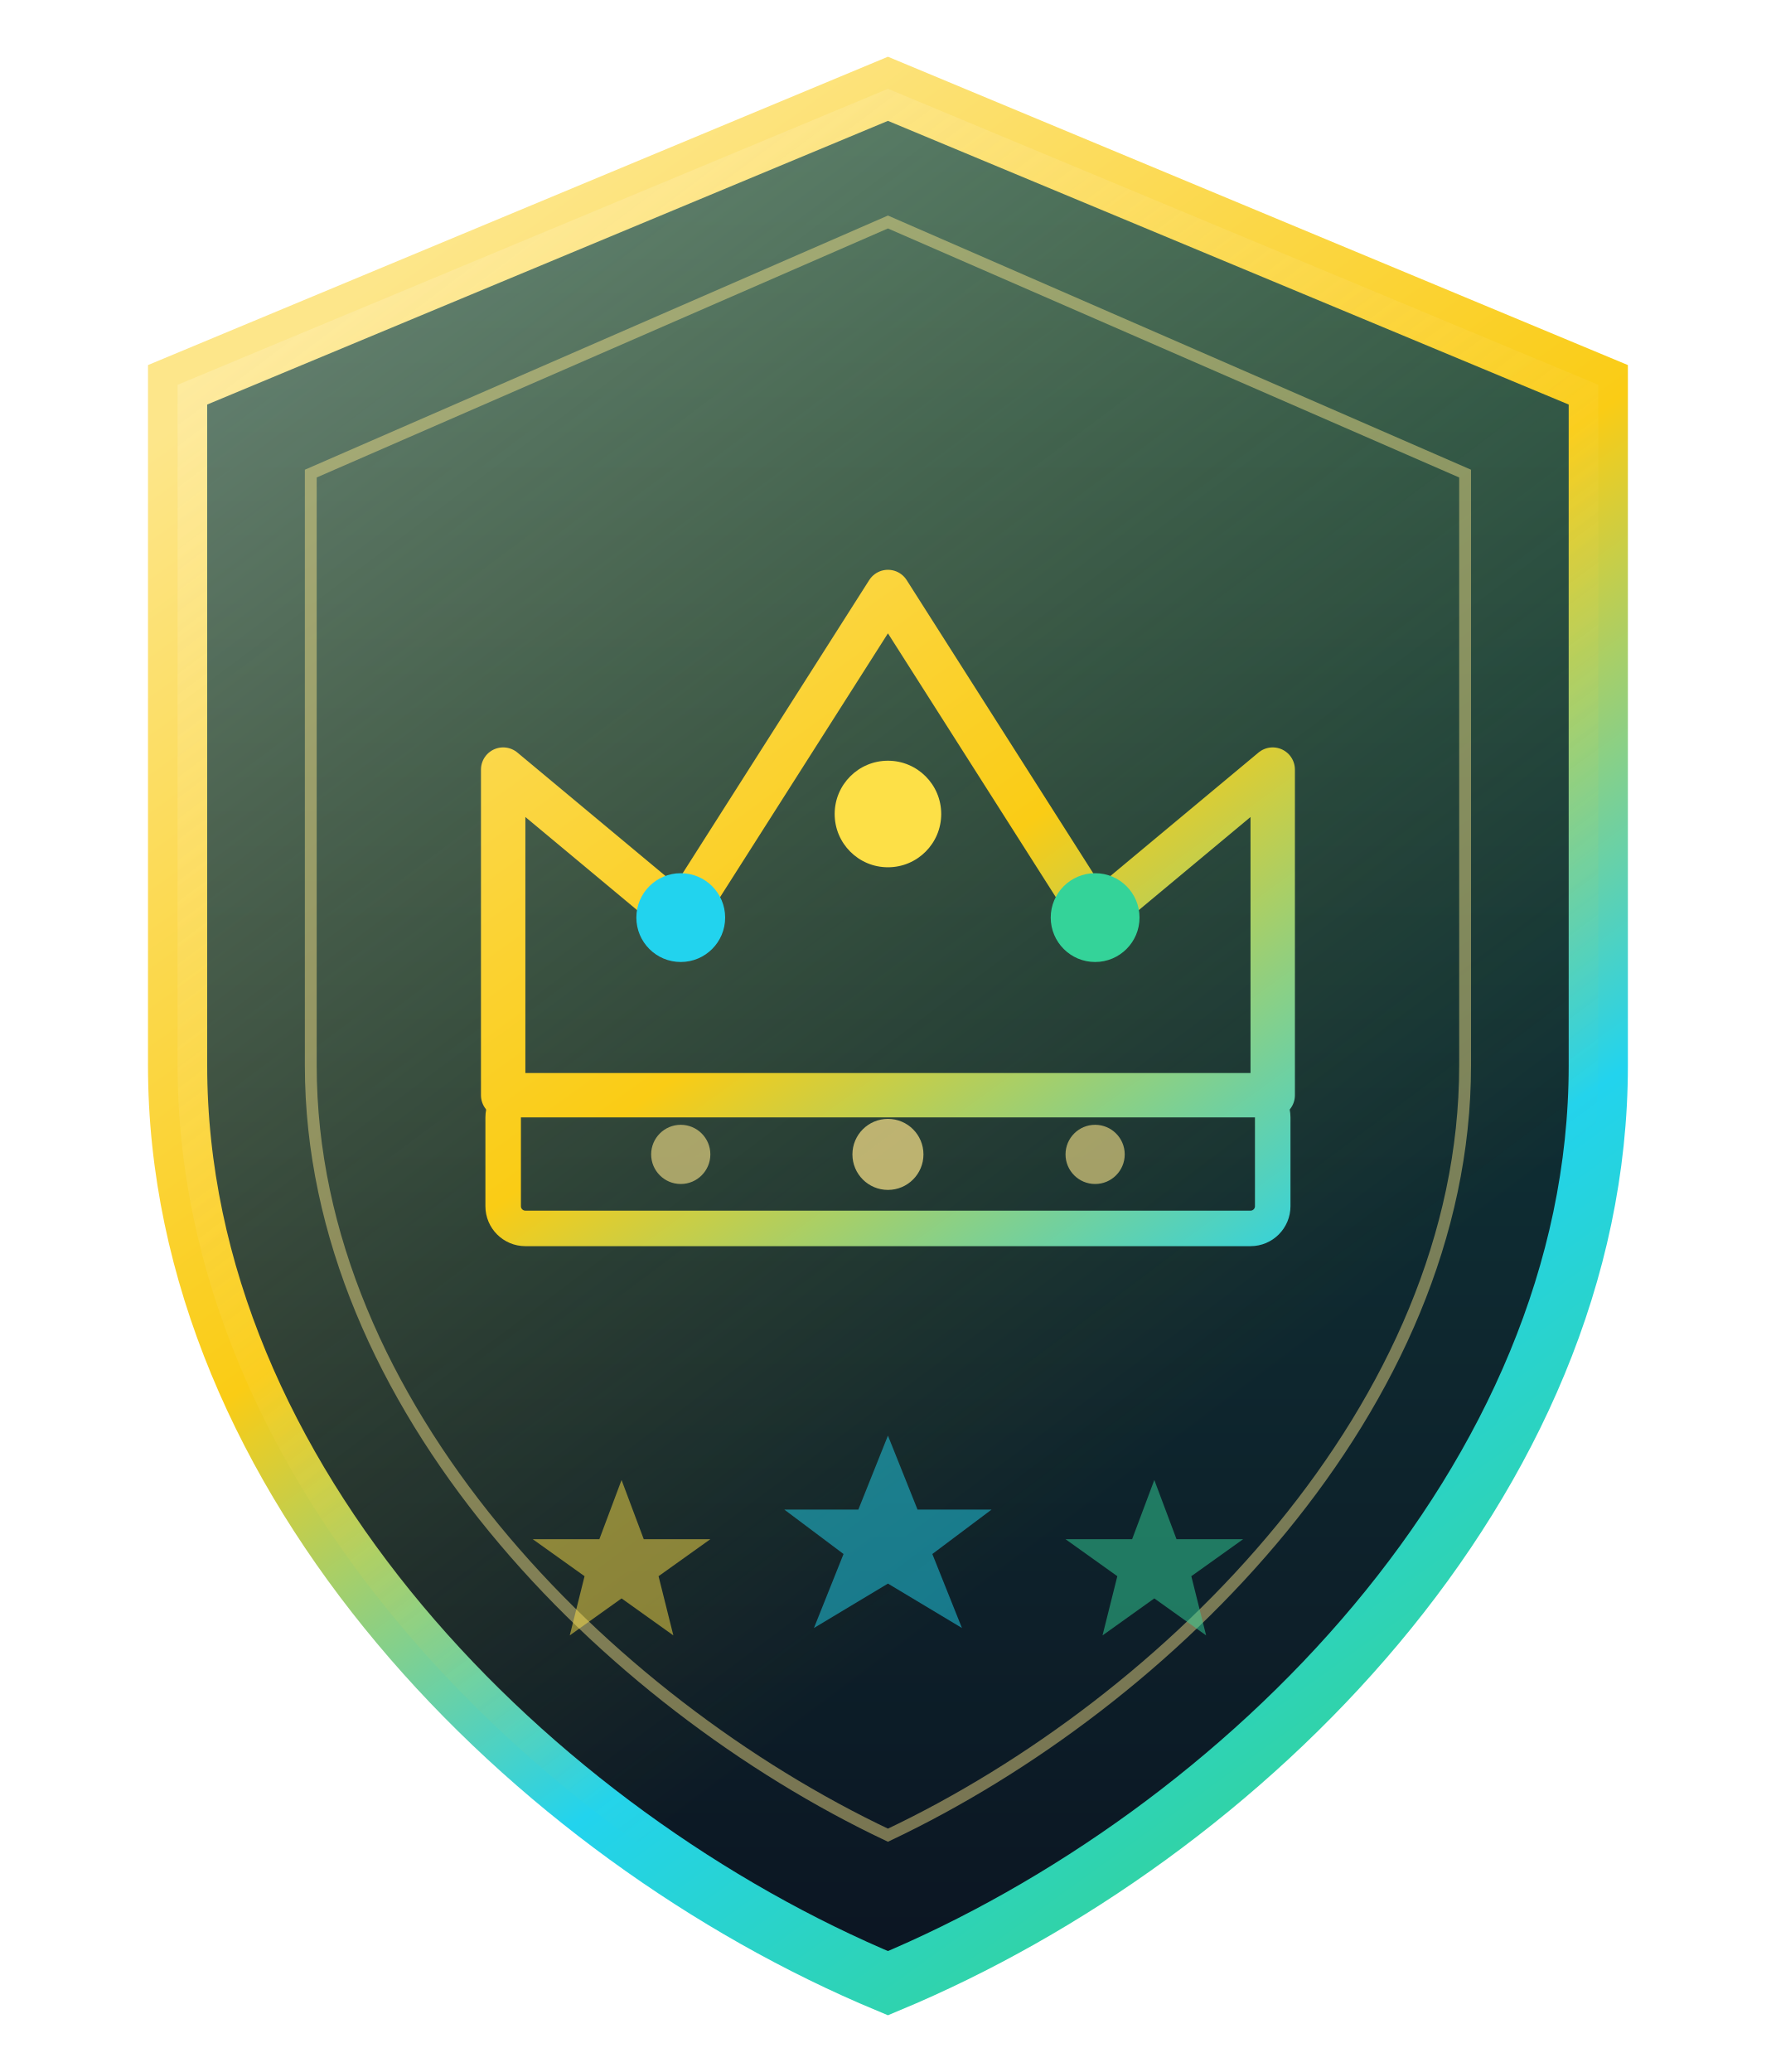
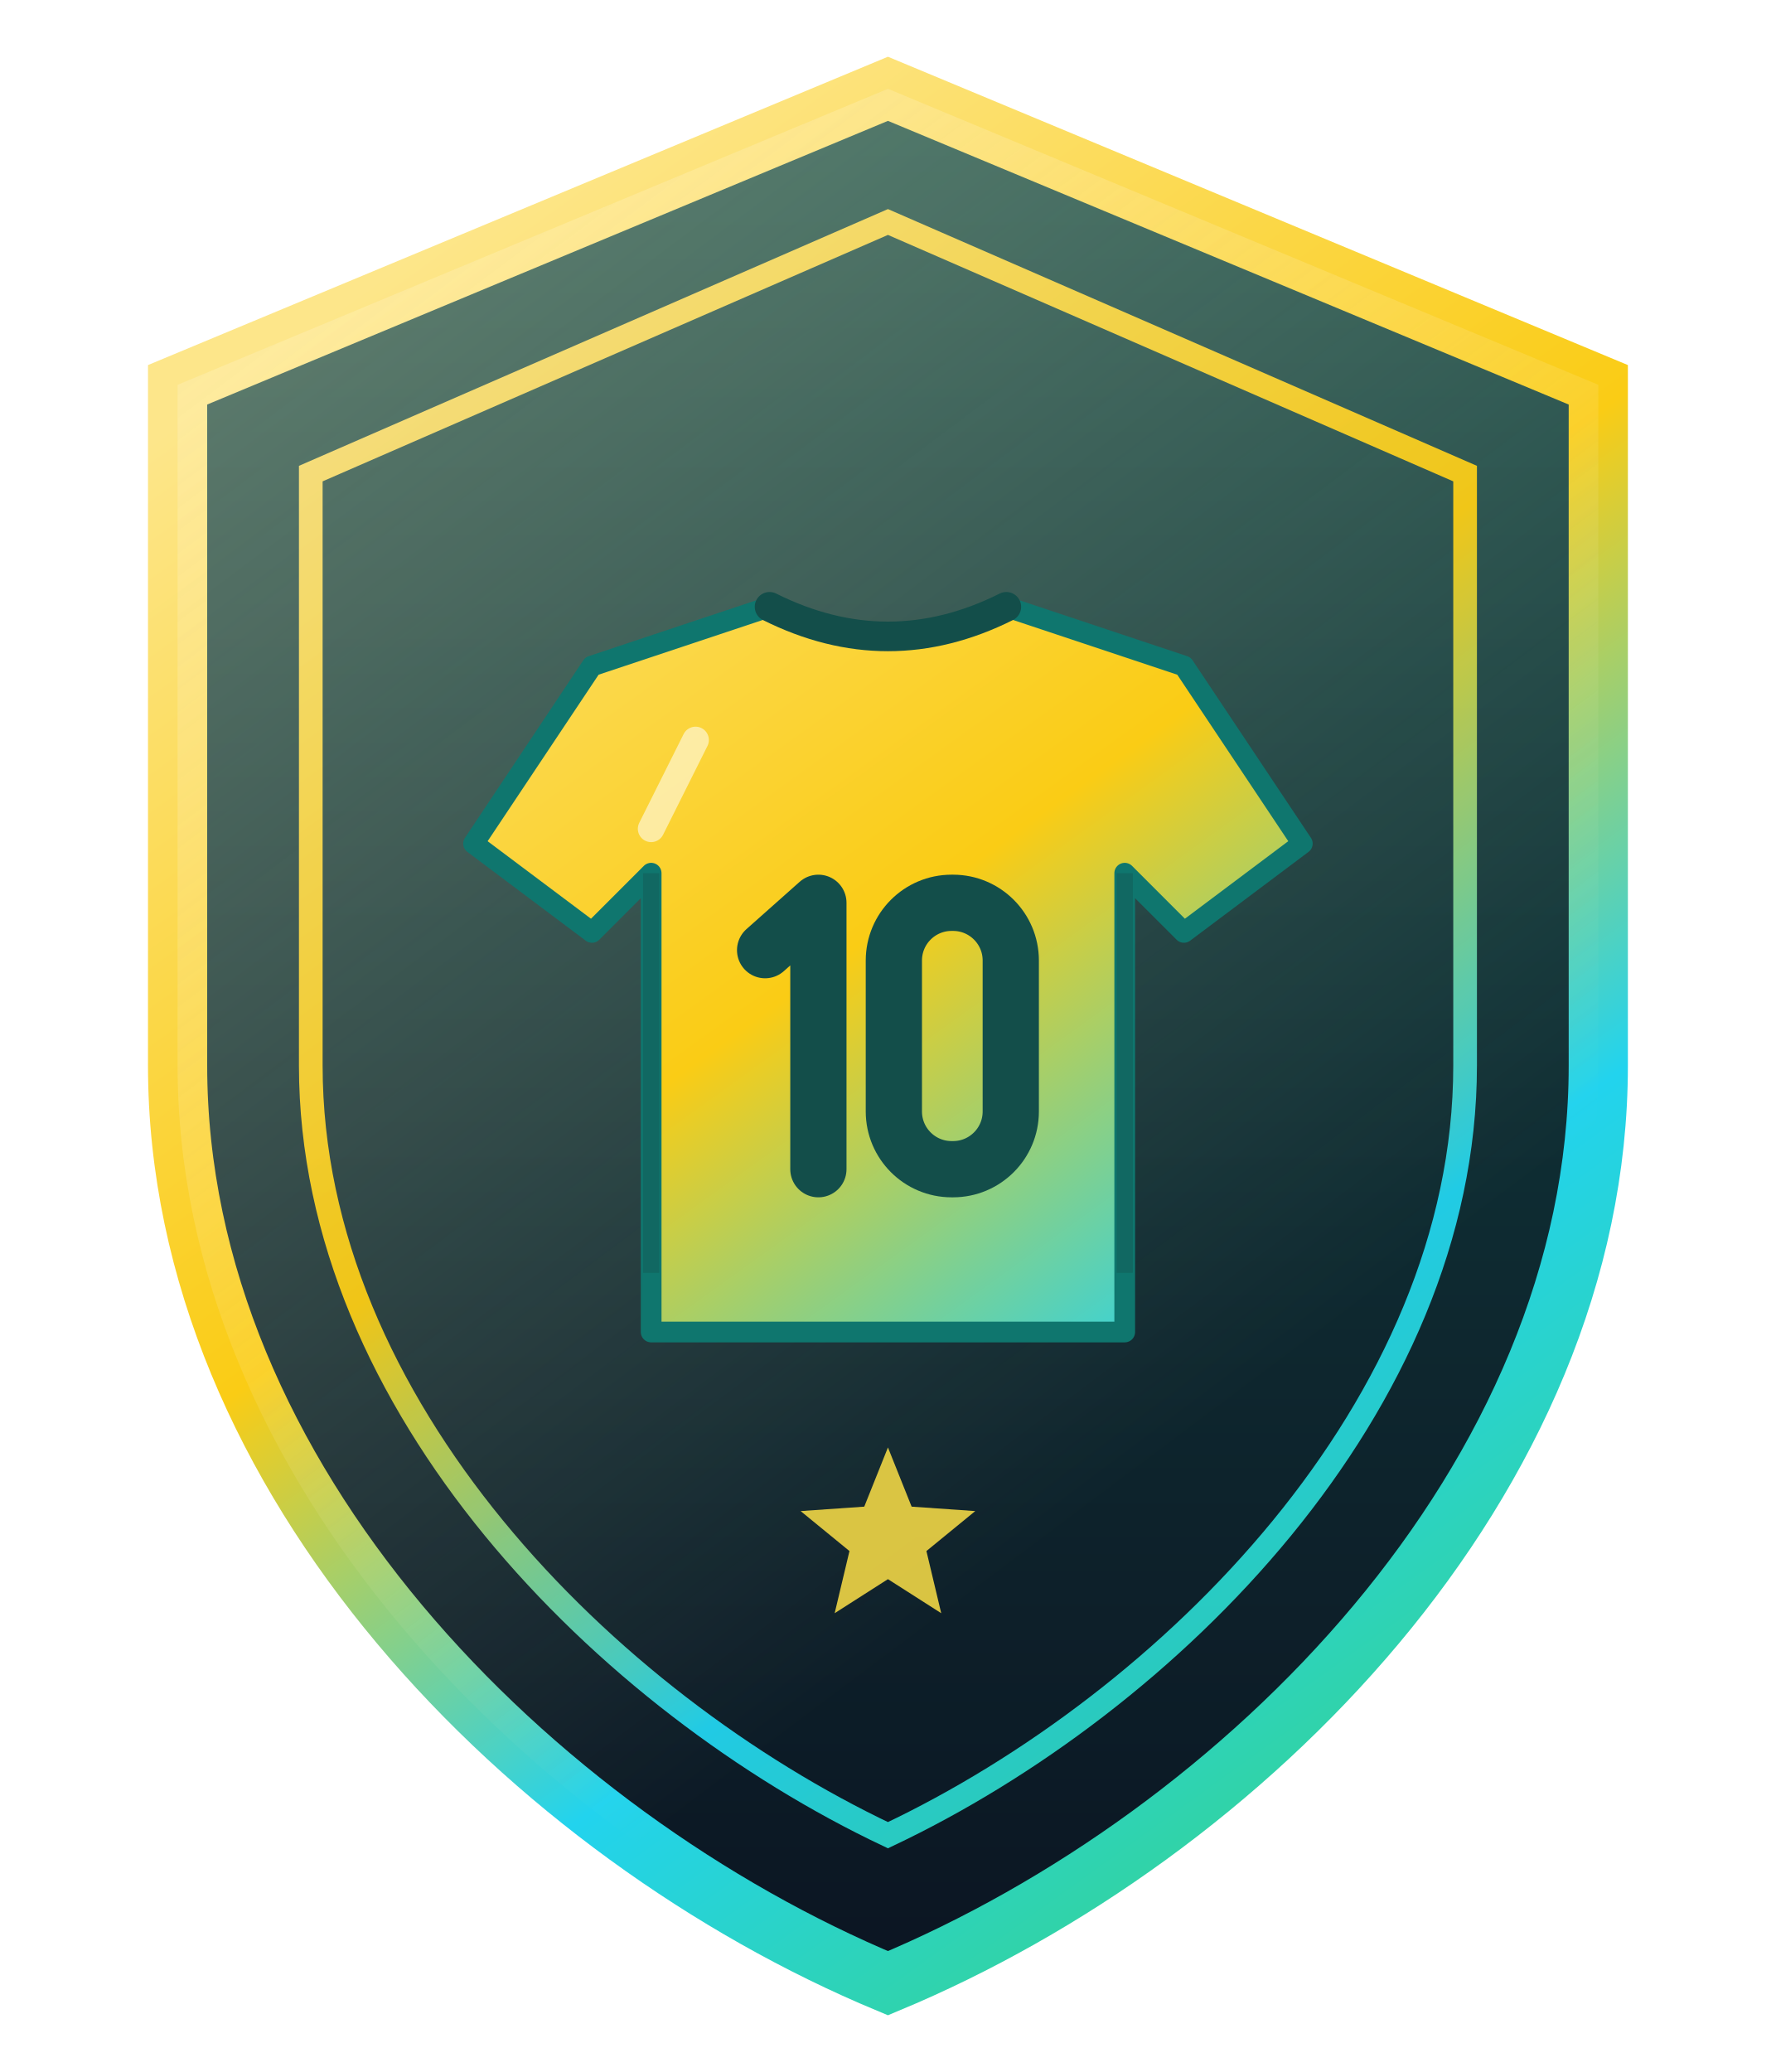
<svg xmlns="http://www.w3.org/2000/svg" viewBox="0 0 120 140" fill="none">
  <defs>
    <linearGradient id="ck-bg" x1="60" y1="0" x2="60" y2="140" gradientUnits="userSpaceOnUse">
      <stop offset="0" stop-color="#134e4a" />
      <stop offset="1" stop-color="#0b1220" />
    </linearGradient>
    <linearGradient id="ck-met" x1="24" y1="20" x2="96" y2="120" gradientUnits="userSpaceOnUse">
      <stop offset="0" stop-color="#fde68a" />
      <stop offset=".45" stop-color="#facc15" />
      <stop offset=".75" stop-color="#22d3ee" />
      <stop offset="1" stop-color="#34d399" />
    </linearGradient>
    <linearGradient id="ck-shine" x1="30" y1="10" x2="90" y2="90" gradientUnits="userSpaceOnUse">
-       <stop offset="0" stop-color="#fef3c7" stop-opacity=".35" />
-       <stop offset="1" stop-color="#facc15" stop-opacity="0" />
+       <stop offset="0" stop-color="#fef3c7" stop-opacity=".32" />
+       <stop offset="1" stop-color="#fef3c7" stop-opacity="0" />
    </linearGradient>
  </defs>
  <path d="M60 6L108 26V72C108 100 84 124 60 134C36 124 12 100 12 72V26L60 6Z" fill="url(#ck-bg)" stroke="url(#ck-met)" stroke-width="4" />
  <path d="M60 6L108 26V72C108 100 84 124 60 134C36 124 12 100 12 72V26L60 6Z" fill="url(#ck-shine)" />
-   <path d="M60 15L99 32V72C99 95 79 115 60 124C41 115 21 95 21 72V32L60 15Z" fill="none" stroke="#fde68a" stroke-width="0.8" opacity=".45" />
-   <path d="M34 74 L34 52 L46 62 L60 40 L74 62 L86 52 L86 74 Z" fill="none" stroke="url(#ck-met)" stroke-width="3" stroke-linejoin="round" />
-   <rect x="34" y="74" width="52" height="9" rx="1.5" fill="none" stroke="url(#ck-met)" stroke-width="2.4" />
-   <circle cx="46" cy="62" r="3" fill="#22d3ee" />
-   <circle cx="60" cy="55" r="3.6" fill="#fde047" />
-   <circle cx="74" cy="62" r="3" fill="#34d399" />
-   <circle cx="46" cy="78" r="2" fill="#fde68a" opacity=".6" />
-   <circle cx="60" cy="78" r="2.4" fill="#fde68a" opacity=".7" />
-   <circle cx="74" cy="78" r="2" fill="#fde68a" opacity=".6" />
-   <polygon points="42,100 43.5,104 48,104 44.5,106.5 45.5,110.5 42,108 38.5,110.5 39.5,106.5 36,104 40.5,104" fill="#fde047" opacity=".5" />
-   <polygon points="60,97 62,102 67,102 63,105 65,110 60,107 55,110 57,105 53,102 58,102" fill="#22d3ee" opacity=".5" />
-   <polygon points="78,100 79.5,104 84,104 80.5,106.5 81.5,110.5 78,108 74.5,110.5 75.5,106.5 72,104 76.5,104" fill="#34d399" opacity=".5" />
+   <path d="M60 15L99 32V72C99 95 79 115 60 124C41 115 21 95 21 72V32L60 15Z" fill="none" stroke="url(#ck-met)" stroke-width="1.6" opacity="0.95" />
+   <path d="M52 41 Q60 45 68 41 L80 45 L88 57 L80 63 L76 59 V90 H44 V59 L40 63 L32 57 L40 45 Z" fill="url(#ck-met)" stroke="#0f766e" stroke-width="1.4" stroke-linejoin="round" />
+   <path d="M52 41 Q60 45 68 41" fill="none" stroke="#134e4a" stroke-width="2" stroke-linecap="round" />
+   <path d="M44 59 V86 M76 59 V86" stroke="#134e4a" stroke-width="1.1" opacity=".35" />
+   <path d="M51.7 64.2 L55.3 61.0 V79.0" fill="none" stroke="#134e4a" stroke-width="3.8" stroke-linecap="round" stroke-linejoin="round" />
+   <rect x="60.4" y="61.0" width="7.9" height="18.0" rx="3.9" fill="none" stroke="#134e4a" stroke-width="3.8" />
+   <path d="M47 50 L44 56" stroke="#fffbeb" stroke-opacity=".6" stroke-width="1.8" stroke-linecap="round" />
+   <polygon points="60.0,97.8 61.6,101.8 65.9,102.1 62.6,104.8 63.6,109.0 60.0,106.7 56.4,109.0 57.4,104.8 54.1,102.1 58.4,101.8" fill="#fde047" opacity="0.85" />
</svg>
